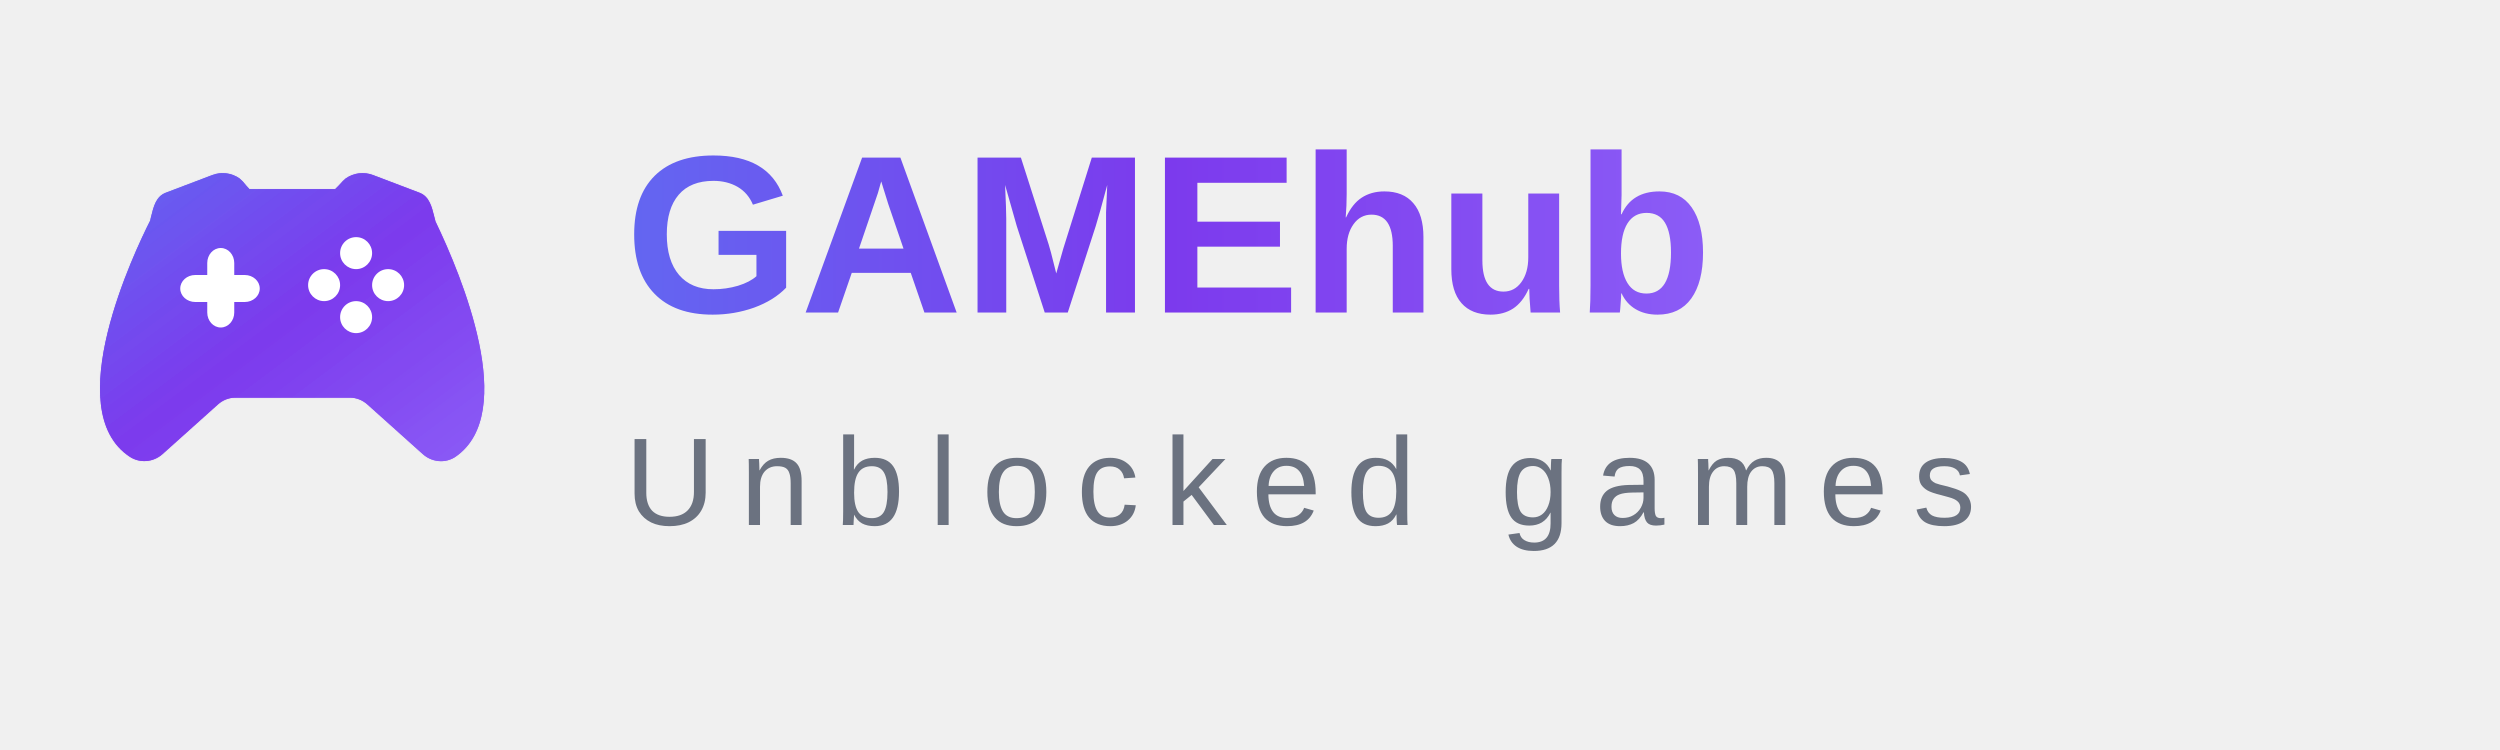
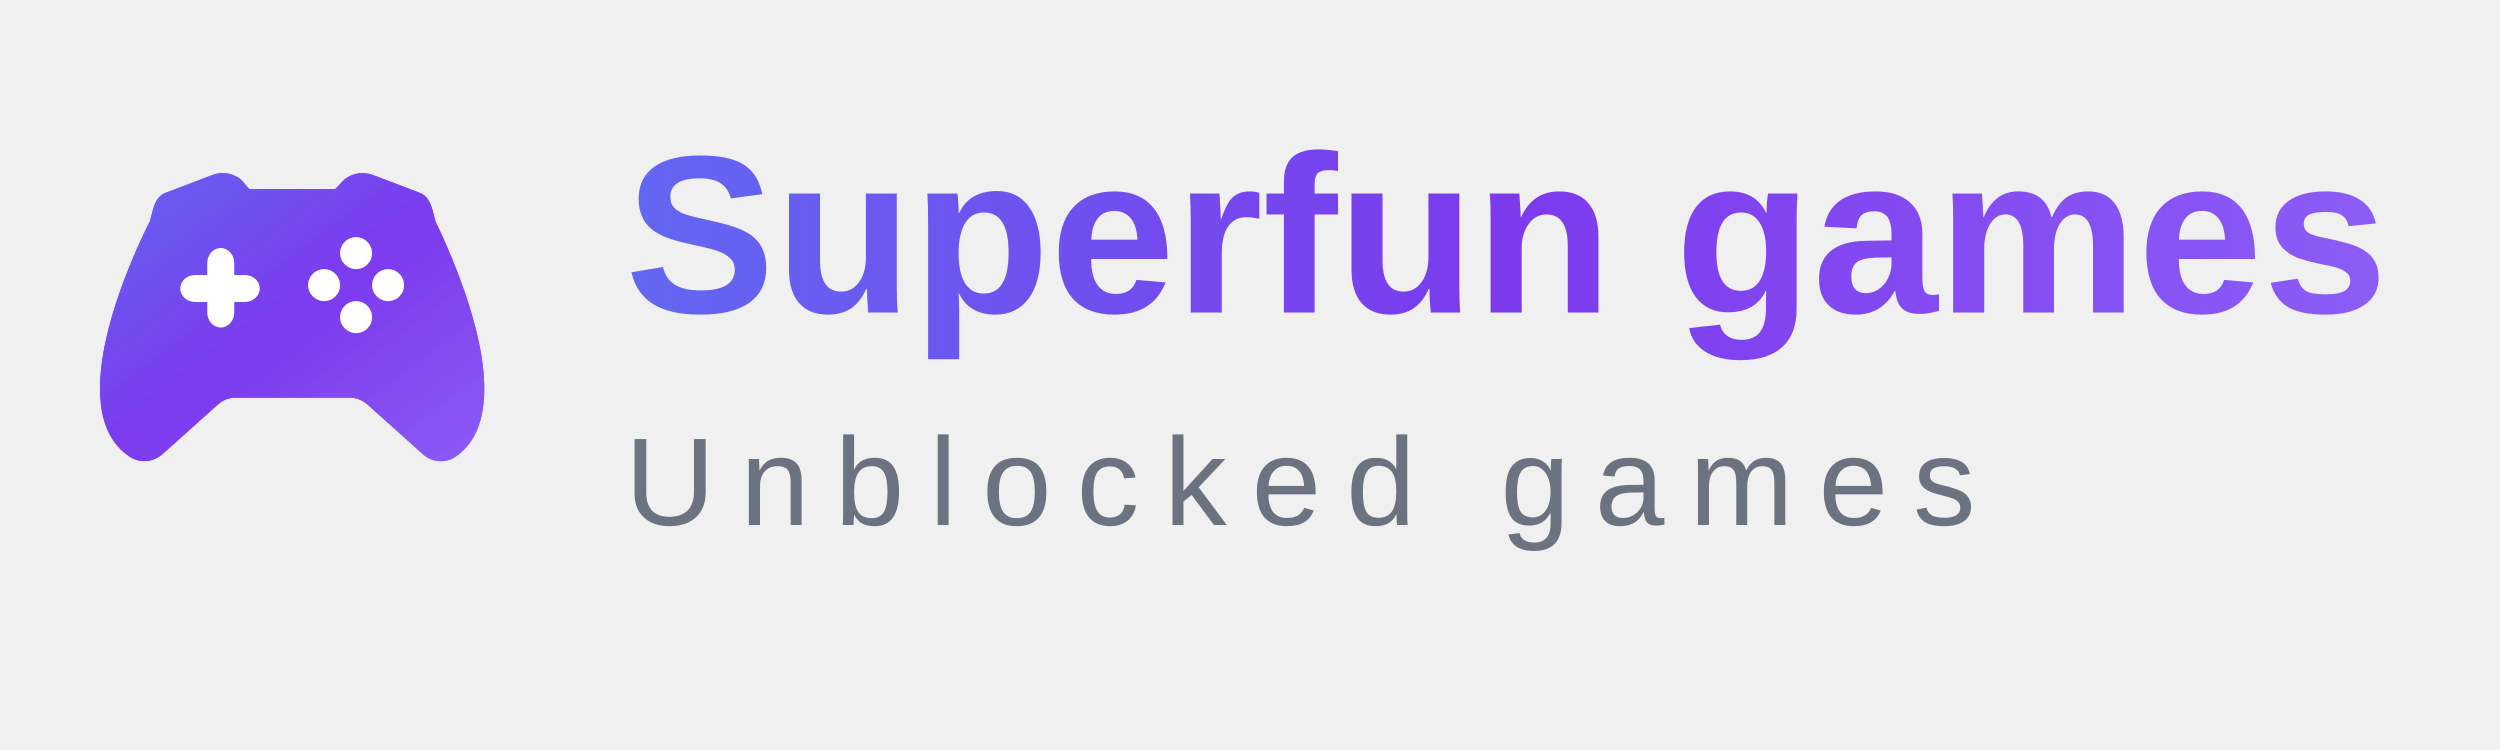
<svg xmlns="http://www.w3.org/2000/svg" viewBox="0 0 200 60">
  <defs>
    <linearGradient id="b" y2="100%">
      <stop stop-color="#6366f1" offset="0" />
      <stop stop-color="#7c3aed" offset=".5" />
      <stop stop-color="#8b5cf6" offset="1" />
    </linearGradient>
    <linearGradient id="c">
      <stop stop-color="#6366f1" offset="0" />
      <stop stop-color="#7c3aed" offset=".5" />
      <stop stop-color="#8b5cf6" offset="1" />
    </linearGradient>
    <filter id="a">
      <feGaussianBlur result="coloredBlur" stdDeviation="1" />
      <feMerge>
        <feMergeNode in="coloredBlur" />
        <feMergeNode in="SourceGraphic" />
      </feMerge>
    </filter>
  </defs>
  <g transform="matrix(.06 0 0 .06 8 10)" filter="url(#a)">
    <path d="M447.303 128.681c-.427-1.259-.875-3.264-1.408-5.525-3.52-14.315-6.827-27.84-19.904-32.832l-62.08-23.616a38.942 38.942 0 0 0-36.139 4.48l-3.84 3.435c-3.115 3.563-7.339 8.021-10.347 10.88H199.197c-2.539-2.667-5.931-6.592-8.768-10.112l-4.437-4.16c-10.624-7.424-24.149-9.131-36.117-4.523L87.73 90.324c-13.013 4.949-16.277 18.325-19.755 32.512-.533 2.155-.981 4.117-.811 4.117 0 0 .021 0 .043-.021C46.045 168.66-54.606 379.902 39.623 442.26c13.483 8.917 31.424 7.509 43.691-3.456l73.856-66.219c6.507-5.845 14.784-9.067 23.275-9.067h152.853c8.491 0 16.747 3.221 23.275 9.067l73.856 66.219c6.955 6.229 15.616 9.408 24.277 9.408a34.389 34.389 0 0 0 19.883-6.293c83.157-58.347 8.234-239.425-27.286-313.238z" fill="url(#b)" />
    <rect x="107" y="200" width="106" height="36" rx="20" fill="#fff" />
    <rect x="143" y="164" width="36" height="106" rx="20" fill="#fff" />
    <circle cx="341.47" cy="170.84" r="21.333" fill="#fff" />
    <circle cx="298.8" cy="213.5" r="21.333" fill="#fff" />
    <circle cx="341.47" cy="256.17" r="21.333" fill="#fff" />
    <circle cx="384.14" cy="213.5" r="21.333" fill="#fff" />
  </g>
-   <text x="50" y="25" fill="url(#c)" font-family="Arial, sans-serif" font-size="18" font-weight="bold">GAMEhub</text>
+   <text x="50" y="25" fill="url(#c)" font-family="Arial, sans-serif" font-size="18" font-weight="bold">Superfun games</text>
  <text x="50" y="42" fill="#6b7280" font-family="Arial, sans-serif" font-size="10" letter-spacing="2">Unblocked games</text>
</svg>
